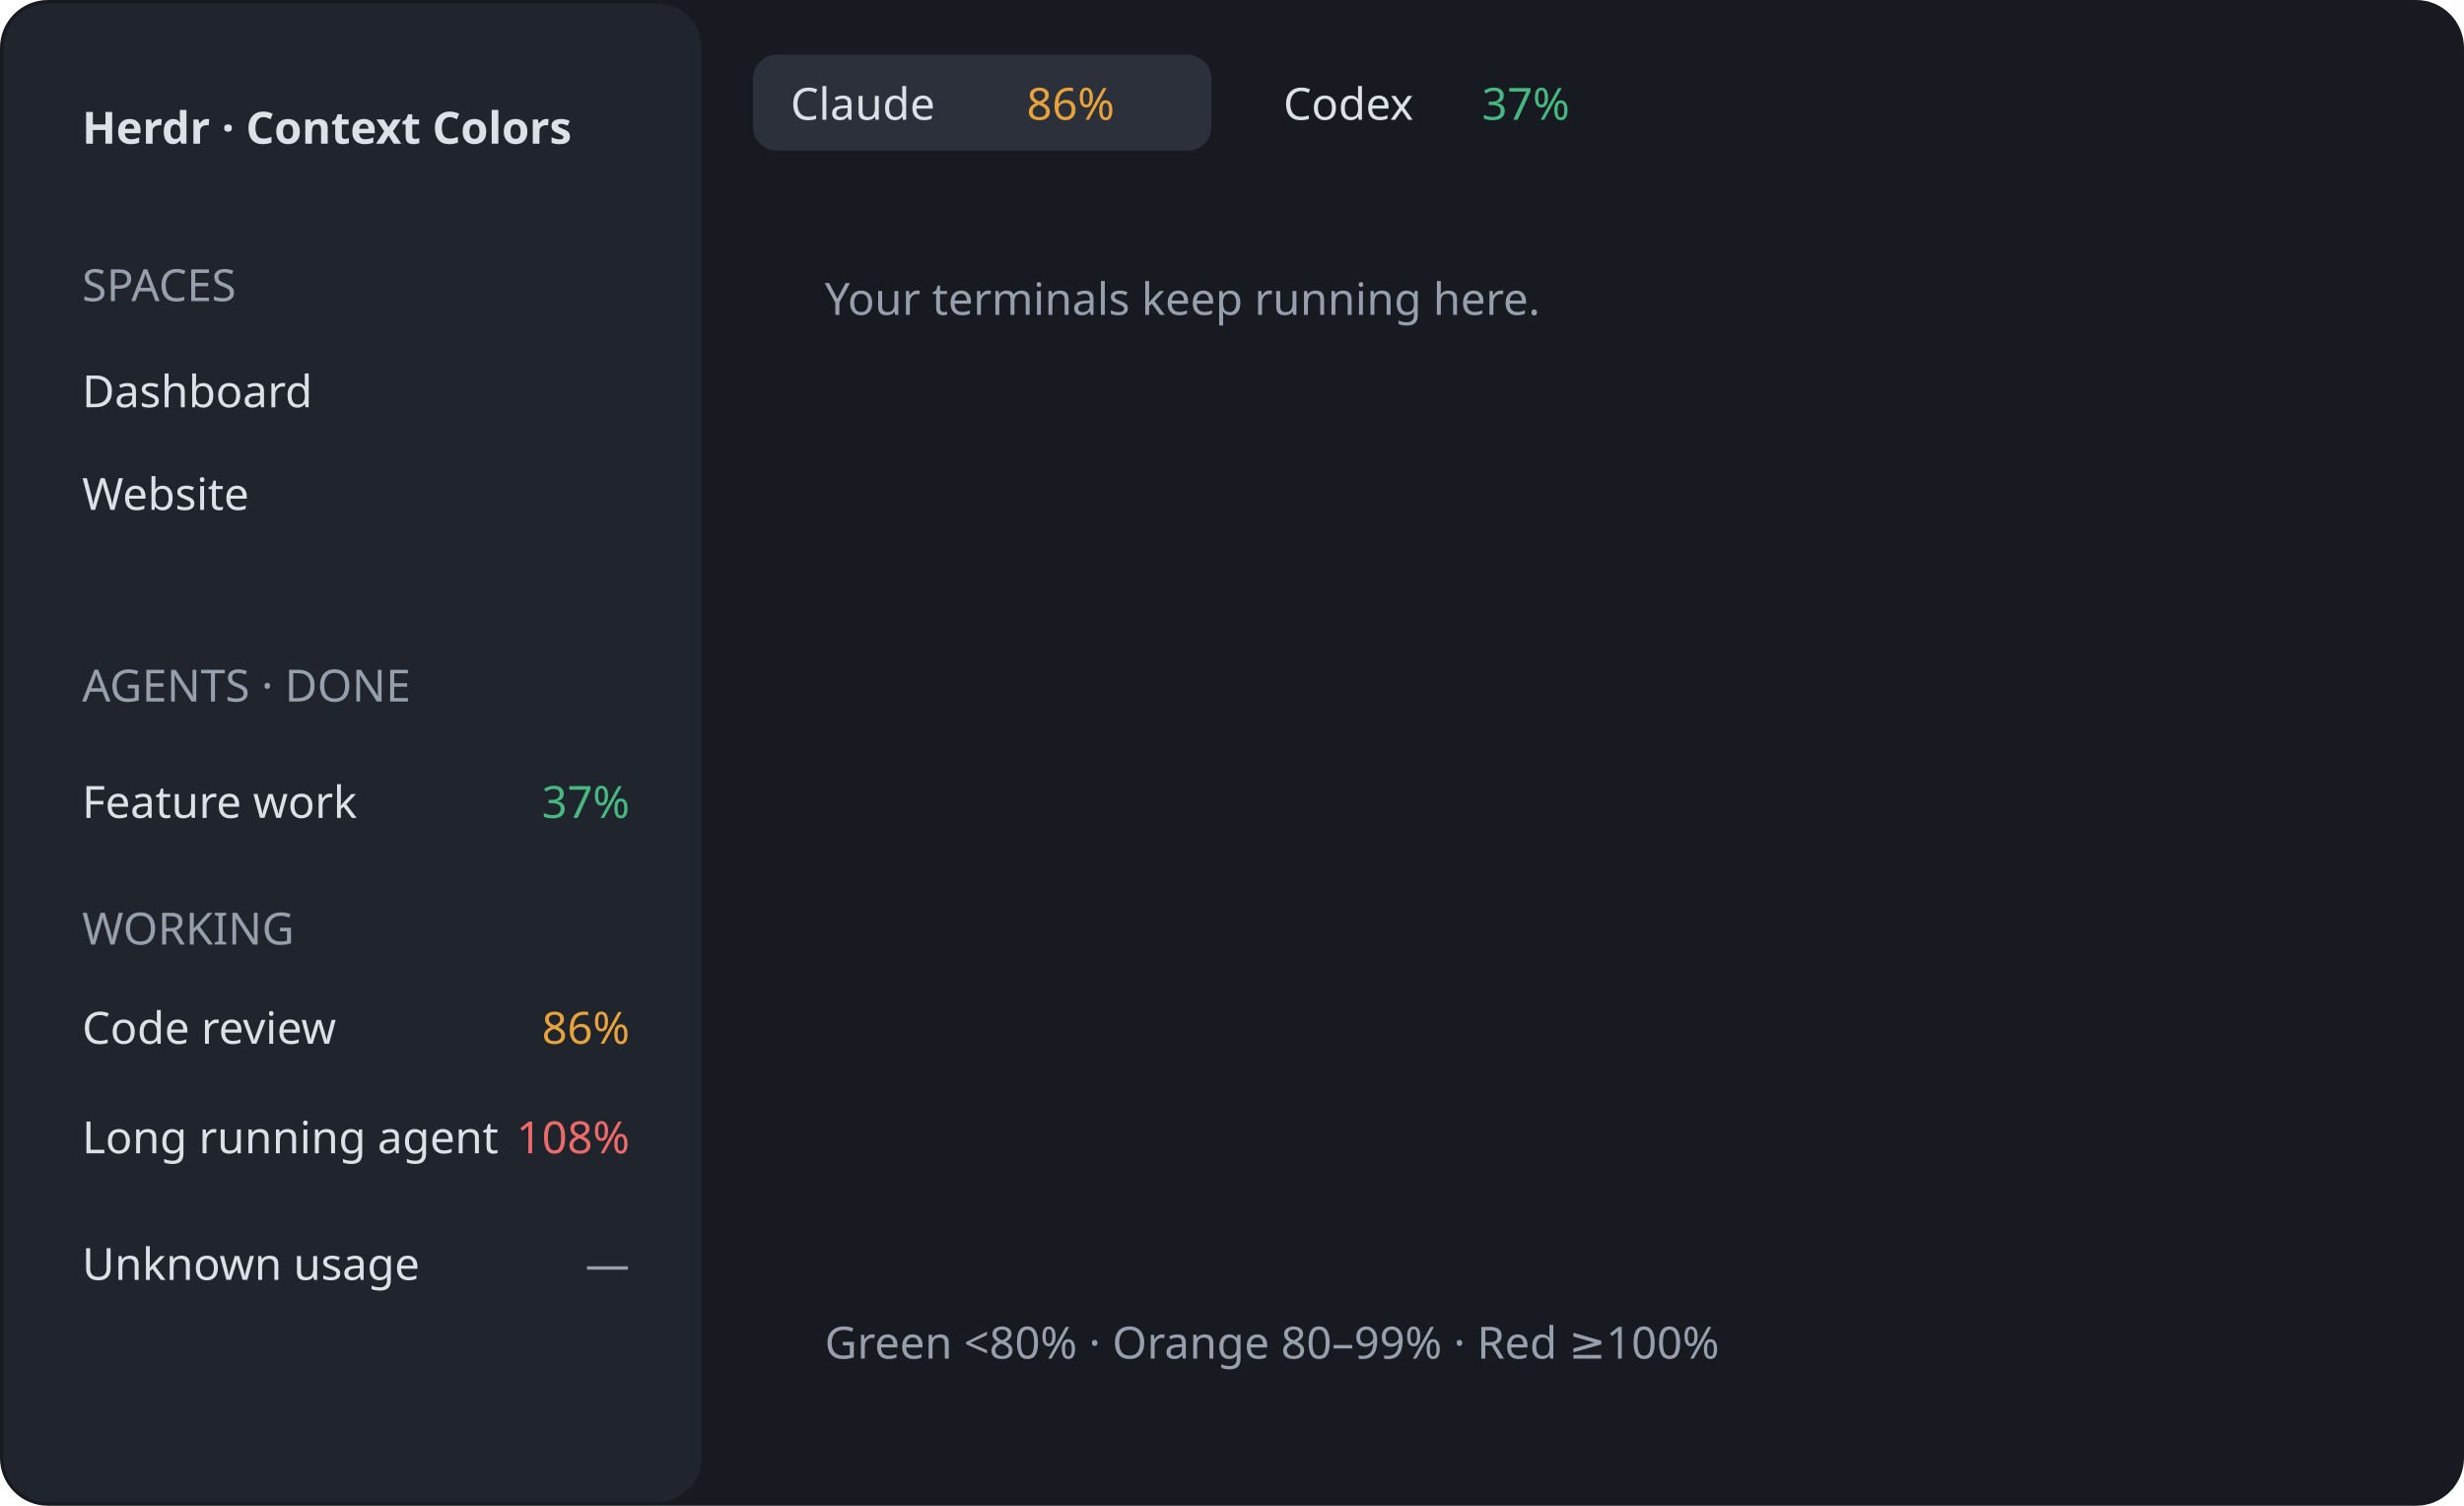
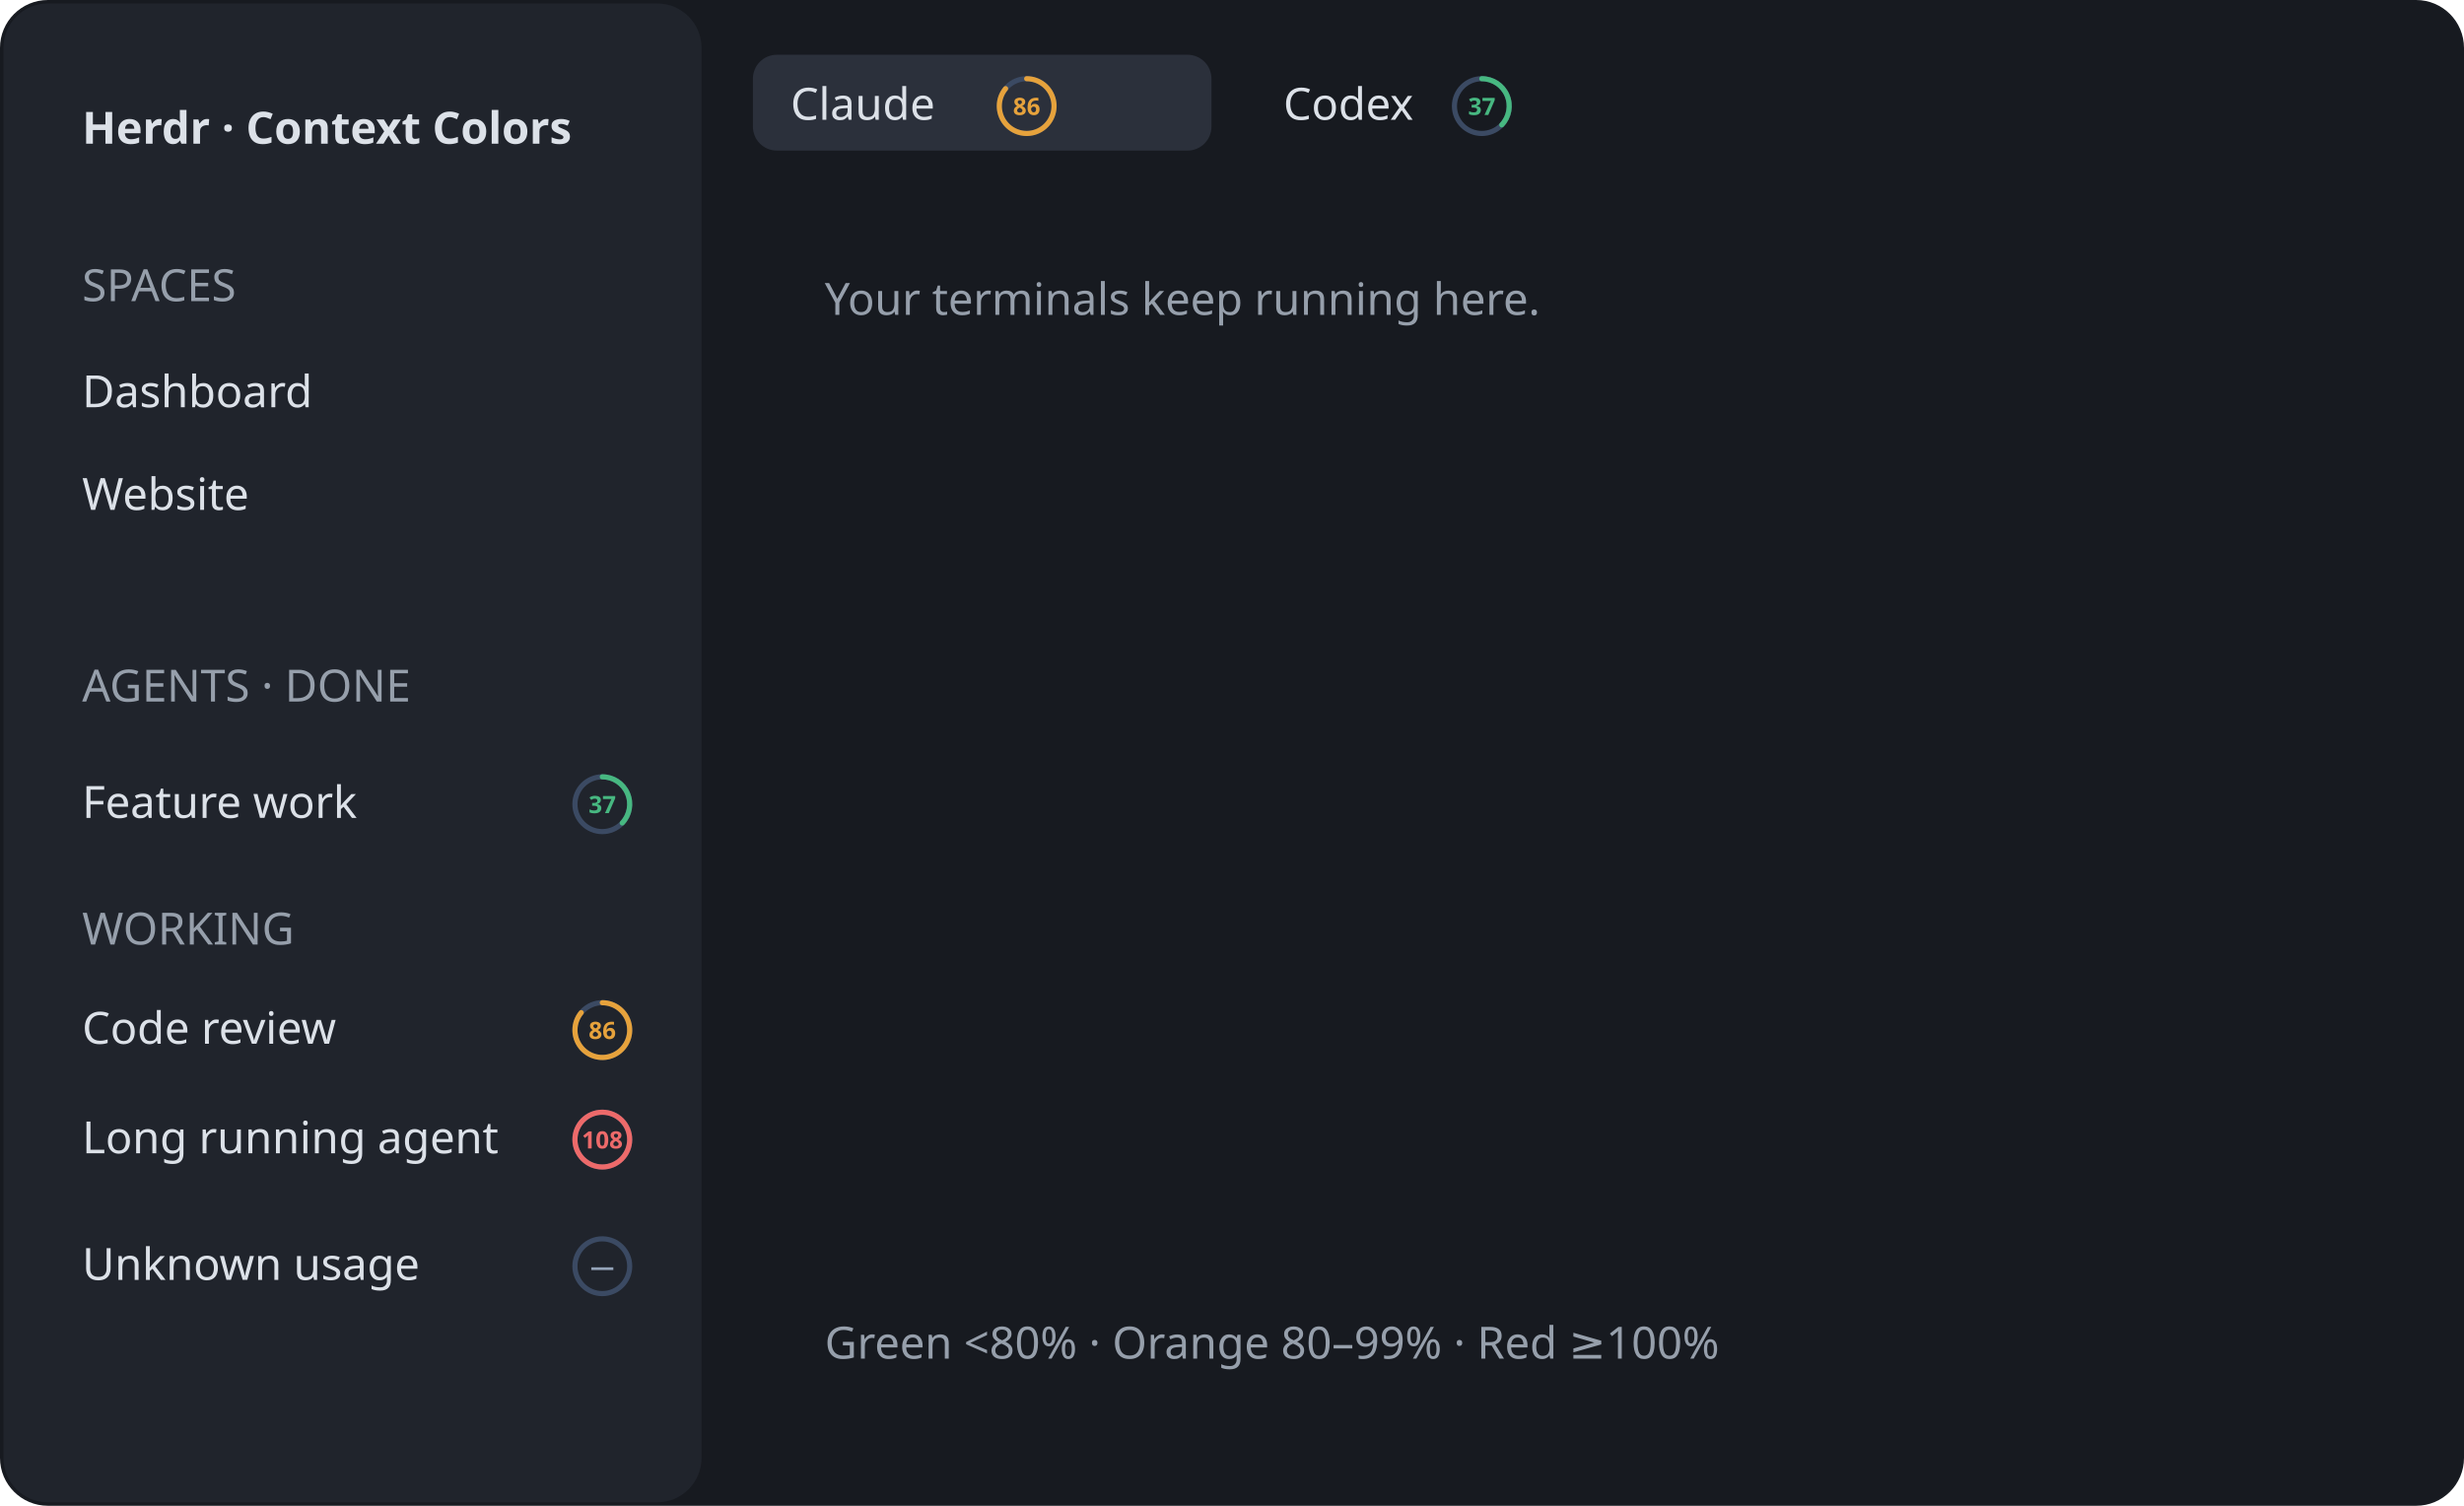
<svg xmlns="http://www.w3.org/2000/svg" width="720" height="440" viewBox="0 0 720 440">
  <rect width="720" height="440" rx="14" fill="#171a20" />
  <rect x="1" y="1" width="204" height="438" rx="13" fill="#20242c" />
  <g font-family="system-ui,sans-serif" font-size="13" fill="#dce1e8">
    <text x="24" y="42" font-weight="600">Herdr · Context Colors</text>
    <text x="24" y="88" fill="#969fab">SPACES</text>
    <text x="24" y="119">Dashboard</text>
    <text x="24" y="149">Website</text>
    <text x="24" y="205" fill="#969fab">AGENTS · DONE</text>
    <text x="24" y="239">Feature work</text>
-     <text x="184" y="239" text-anchor="end" fill="#47b881">37%</text>
+     <circle cx="176" cy="235" r="8" fill="none" stroke="#3b4a63" stroke-width="1.5" />
+     <path d="M 176 227 A 8 8 0 0 1 181.83 240.48" fill="none" stroke="#47b881" stroke-width="1.5" stroke-linecap="round" />
+     <text x="176" y="237.6" text-anchor="middle" font-size="7" font-weight="600" fill="#47b881">37</text>
    <text x="24" y="276" fill="#969fab">WORKING</text>
    <text x="24" y="305">Code review</text>
-     <text x="184" y="305" text-anchor="end" fill="#e6a23c">86%</text>
+     <circle cx="176" cy="301" r="8" fill="none" stroke="#3b4a63" stroke-width="1.5" />
+     <path d="M 176 293 A 8 8 0 1 1 169.84 295.90" fill="none" stroke="#e6a23c" stroke-width="1.5" stroke-linecap="round" />
+     <text x="176" y="303.6" text-anchor="middle" font-size="7" font-weight="600" fill="#e6a23c">86</text>
    <text x="24" y="337">Long running agent</text>
-     <text x="184" y="337" text-anchor="end" fill="#ed6a6a">108%</text>
+     <circle cx="176" cy="333" r="8" fill="none" stroke="#3b4a63" stroke-width="1.5" />
+     <circle cx="176" cy="333" r="8" fill="none" stroke="#ed6a6a" stroke-width="1.5" />
+     <text x="176" y="335.6" text-anchor="middle" font-size="7" font-weight="600" fill="#ed6a6a">108</text>
    <text x="24" y="374">Unknown usage</text>
-     <text x="184" y="374" text-anchor="end" fill="#969fab">—</text>
+     <circle cx="176" cy="370" r="8" fill="none" stroke="#3b4a63" stroke-width="1.5" />
+     <text x="176" y="372.6" text-anchor="middle" font-size="7" font-weight="600" fill="#94a3b8">—</text>
    <rect x="220" y="16" width="134" height="28" rx="7" fill="#2b303b" />
    <text x="231" y="35">Claude</text>
-     <text x="300" y="35" fill="#e6a23c">86%</text>
+     <circle cx="300" cy="31" r="8" fill="none" stroke="#3b4a63" stroke-width="1.5" />
+     <path d="M 300 23 A 8 8 0 1 1 293.84 25.90" fill="none" stroke="#e6a23c" stroke-width="1.5" stroke-linecap="round" />
+     <text x="300" y="33.6" text-anchor="middle" font-size="7" font-weight="600" fill="#e6a23c">86</text>
    <text x="375" y="35">Codex</text>
-     <text x="433" y="35" fill="#47b881">37%</text>
+     <circle cx="433" cy="31" r="8" fill="none" stroke="#3b4a63" stroke-width="1.5" />
+     <path d="M 433 23 A 8 8 0 0 1 438.83 36.48" fill="none" stroke="#47b881" stroke-width="1.5" stroke-linecap="round" />
+     <text x="433" y="33.6" text-anchor="middle" font-size="7" font-weight="600" fill="#47b881">37</text>
    <text x="241" y="92" fill="#969fab">Your terminals keep running here.</text>
    <text x="241" y="397" fill="#969fab">Green &lt;80% · Orange 80–99% · Red ≥100%</text>
  </g>
</svg>
